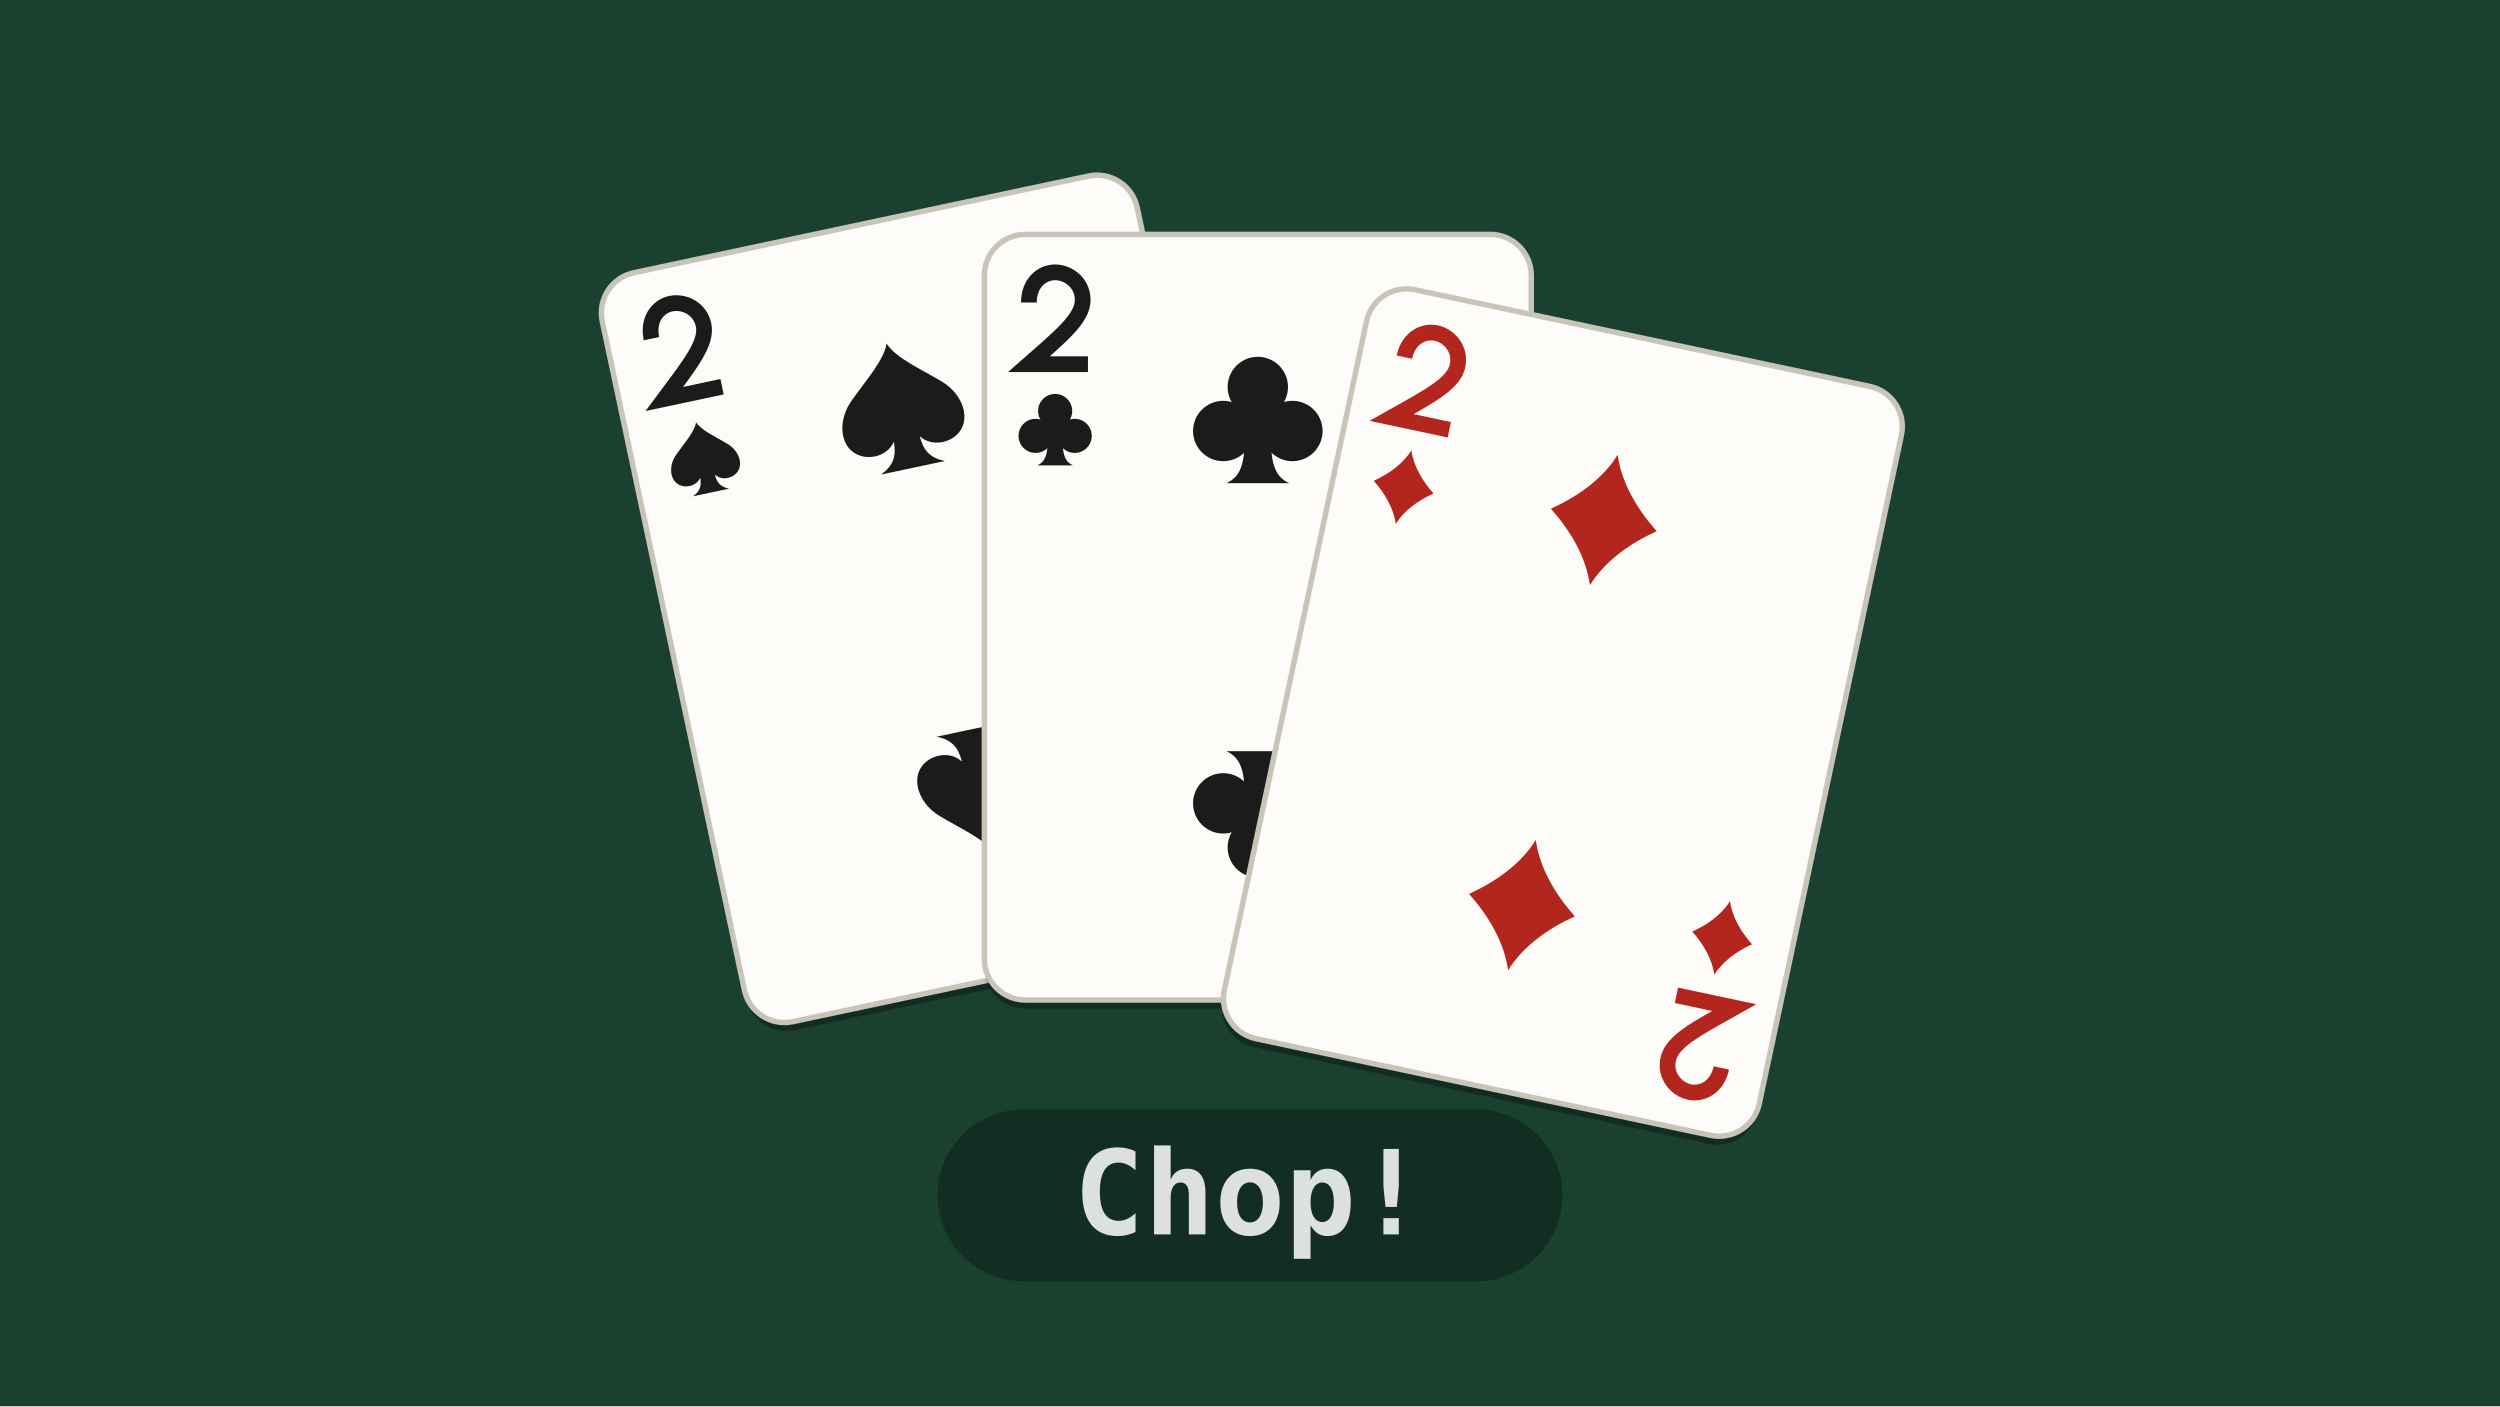
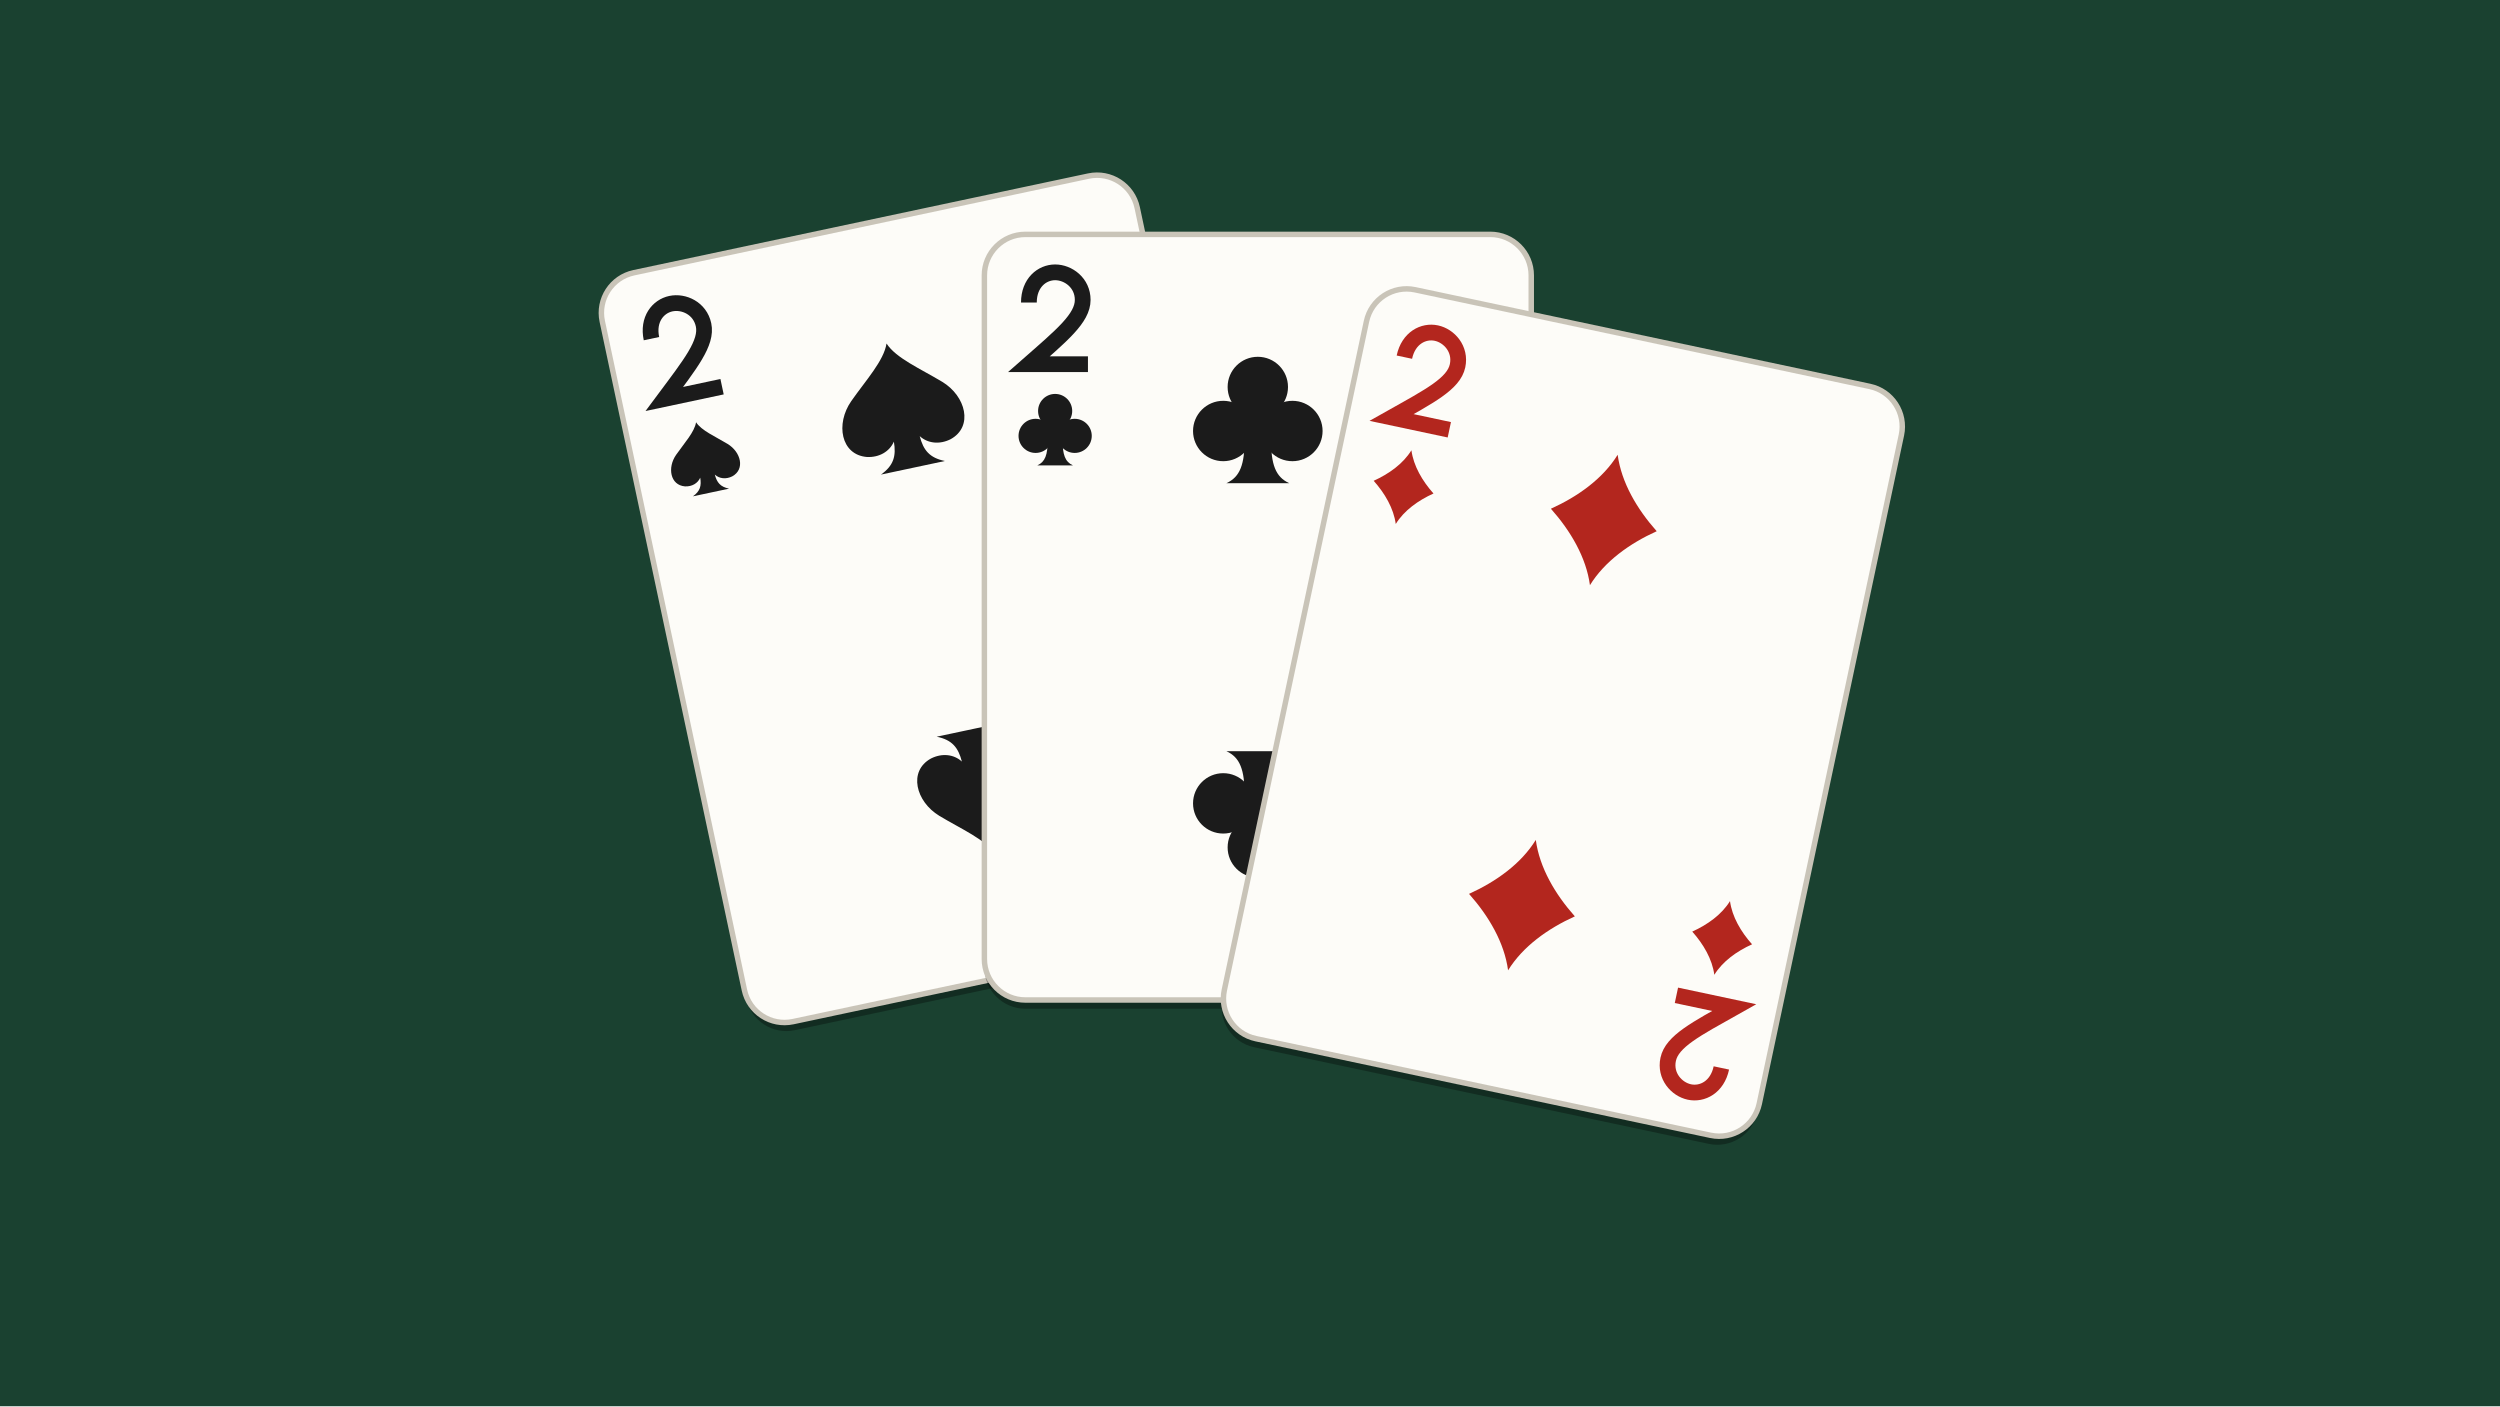
<svg xmlns="http://www.w3.org/2000/svg" width="320" height="180" viewBox="0 0 320 180">
  <defs>
    <symbol id="zc-s-3" overflow="visible">
      <path d="M0-10.2C1-7.6 4.4-5.2 7.4-2.4 10.6 .6 10.8 5.6 6.8 6.8 4.9 7.3 3.1 6.7 2.1 5.3 2.2 7.6 2.9 9 5.2 10H-5.2C-2.9 9-2.2 7.6-2.1 5.3-3.1 6.7-4.9 7.3-6.8 6.8-10.8 5.6-10.6 .6-7.4-2.4-4.4-5.2-1 -7.6 0-10.2Z" />
    </symbol>
    <symbol id="zc-s-0" overflow="visible">
      <circle cy="-5.3" r="4.8" />
      <circle cx="-5.5" cy="1.7" r="4.8" />
      <circle cx="5.5" cy="1.7" r="4.8" />
      <circle cy="0.4" r="3.4" />
      <path d="M-2.1 3C-2.1 7-2.8 9-5 10H5C2.8 9 2.1 7 2.1 3Z" />
    </symbol>
    <symbol id="zc-s-1" overflow="visible">
      <path d="M0-10.6C1.5-6.4 4.8-2.8 8.6 0 4.8 2.8 1.5 6.4 0 10.6-1.5 6.4-4.8 2.8-8.6 0-4.8-2.8-1.5-6.4 0-10.6Z" />
    </symbol>
  </defs>
  <rect width="320" height="180" fill="#1a4130" />
  <g transform="translate(76 36) rotate(-12) scale(0.7)" style="color:#1b1b1b">
    <rect y="1.6" width="100" height="140" rx="7.5" fill="rgba(0,0,0,0.32)" />
    <rect width="100" height="140" rx="7.5" fill="#fdfcf8" stroke="#c9c4b8" />
    <svg width="100" height="140" viewBox="0 0 100 140" fill="currentColor" aria-hidden="true">
      <g class="zc-idx-std">
        <path transform="translate(6.94 6.94) scale(1.2)" d="M1 4.6C1 1.6 3 0 5 0S9.2 1.6 9.2 4.2C9.2 7 6 9.6 1 14H10" fill="none" stroke="currentColor" stroke-width="2.4" stroke-linejoin="miter" stroke-miterlimit="6" />
        <g transform="translate(12.94 35.74) scale(0.65)">
          <use href="#zc-s-3" />
        </g>
      </g>
      <g class="zc-idx-std" transform="rotate(180 50 70)">
        <path transform="translate(6.94 6.94) scale(1.2)" d="M1 4.6C1 1.6 3 0 5 0S9.2 1.6 9.2 4.2C9.2 7 6 9.6 1 14H10" fill="none" stroke="currentColor" stroke-width="2.4" stroke-linejoin="miter" stroke-miterlimit="6" />
        <g transform="translate(12.94 35.74) scale(0.65)">
          <use href="#zc-s-3" />
        </g>
      </g>
      <g class="zc-idx-row" display="none">
        <path transform="translate(8.52 8.52) scale(2.1)" d="M1 4.6C1 1.6 3 0 5 0S9.2 1.6 9.2 4.2C9.2 7 6 9.6 1 14H10" fill="none" stroke="currentColor" stroke-width="2.4" stroke-linejoin="miter" stroke-miterlimit="6" />
        <g transform="translate(63 23) scale(1.25)">
          <use href="#zc-s-3" />
        </g>
      </g>
      <g class="zc-big">
        <g transform="translate(50 34) scale(1.15)">
          <use href="#zc-s-3" />
        </g>
        <g transform="translate(50 106) rotate(180) scale(1.15)">
          <use href="#zc-s-3" />
        </g>
      </g>
      <g class="zc-small" display="none">
        <g transform="translate(50 92) scale(3.1)">
          <use href="#zc-s-3" />
        </g>
      </g>
    </svg>
  </g>
  <g transform="translate(126 30) scale(0.7)" style="color:#1b1b1b">
    <rect y="1.6" width="100" height="140" rx="7.5" fill="rgba(0,0,0,0.32)" />
    <rect width="100" height="140" rx="7.5" fill="#fdfcf8" stroke="#c9c4b8" />
    <svg width="100" height="140" viewBox="0 0 100 140" fill="currentColor" aria-hidden="true">
      <g class="zc-idx-std">
        <path transform="translate(6.94 6.94) scale(1.2)" d="M1 4.6C1 1.6 3 0 5 0S9.2 1.6 9.2 4.2C9.2 7 6 9.6 1 14H10" fill="none" stroke="currentColor" stroke-width="2.4" stroke-linejoin="miter" stroke-miterlimit="6" />
        <g transform="translate(12.94 35.74) scale(0.65)">
          <use href="#zc-s-0" />
        </g>
      </g>
      <g class="zc-idx-std" transform="rotate(180 50 70)">
        <path transform="translate(6.94 6.94) scale(1.2)" d="M1 4.6C1 1.6 3 0 5 0S9.2 1.6 9.2 4.2C9.2 7 6 9.6 1 14H10" fill="none" stroke="currentColor" stroke-width="2.4" stroke-linejoin="miter" stroke-miterlimit="6" />
        <g transform="translate(12.94 35.74) scale(0.65)">
          <use href="#zc-s-0" />
        </g>
      </g>
      <g class="zc-idx-row" display="none">
        <path transform="translate(8.52 8.52) scale(2.1)" d="M1 4.6C1 1.6 3 0 5 0S9.2 1.6 9.2 4.2C9.2 7 6 9.6 1 14H10" fill="none" stroke="currentColor" stroke-width="2.4" stroke-linejoin="miter" stroke-miterlimit="6" />
        <g transform="translate(63 23) scale(1.25)">
          <use href="#zc-s-0" />
        </g>
      </g>
      <g class="zc-big">
        <g transform="translate(50 34) scale(1.15)">
          <use href="#zc-s-0" />
        </g>
        <g transform="translate(50 106) rotate(180) scale(1.15)">
          <use href="#zc-s-0" />
        </g>
      </g>
      <g class="zc-small" display="none">
        <g transform="translate(50 92) scale(3.1)">
          <use href="#zc-s-0" />
        </g>
      </g>
    </svg>
  </g>
  <g transform="translate(176 36) rotate(12) scale(0.7)" style="color:#b3261e">
    <rect y="1.6" width="100" height="140" rx="7.5" fill="rgba(0,0,0,0.32)" />
    <rect width="100" height="140" rx="7.5" fill="#fdfcf8" stroke="#c9c4b8" />
    <svg width="100" height="140" viewBox="0 0 100 140" fill="currentColor" aria-hidden="true">
      <g class="zc-idx-std">
        <path transform="translate(6.94 6.94) scale(1.2)" d="M1 4.6C1 1.6 3 0 5 0S9.2 1.6 9.2 4.2C9.2 7 6 9.6 1 14H10" fill="none" stroke="currentColor" stroke-width="2.4" stroke-linejoin="miter" stroke-miterlimit="6" />
        <g transform="translate(12.94 35.74) scale(0.65)">
          <use href="#zc-s-1" />
        </g>
      </g>
      <g class="zc-idx-std" transform="rotate(180 50 70)">
        <path transform="translate(6.94 6.94) scale(1.2)" d="M1 4.6C1 1.6 3 0 5 0S9.2 1.6 9.2 4.2C9.2 7 6 9.6 1 14H10" fill="none" stroke="currentColor" stroke-width="2.4" stroke-linejoin="miter" stroke-miterlimit="6" />
        <g transform="translate(12.94 35.74) scale(0.65)">
          <use href="#zc-s-1" />
        </g>
      </g>
      <g class="zc-idx-row" display="none">
        <path transform="translate(8.52 8.52) scale(2.1)" d="M1 4.6C1 1.6 3 0 5 0S9.2 1.6 9.2 4.2C9.2 7 6 9.6 1 14H10" fill="none" stroke="currentColor" stroke-width="2.4" stroke-linejoin="miter" stroke-miterlimit="6" />
        <g transform="translate(63 23) scale(1.25)">
          <use href="#zc-s-1" />
        </g>
      </g>
      <g class="zc-big">
        <g transform="translate(50 34) scale(1.15)">
          <use href="#zc-s-1" />
        </g>
        <g transform="translate(50 106) rotate(180) scale(1.15)">
          <use href="#zc-s-1" />
        </g>
      </g>
      <g class="zc-small" display="none">
        <g transform="translate(50 92) scale(3.1)">
          <use href="#zc-s-1" />
        </g>
      </g>
    </svg>
  </g>
-   <rect x="120" y="142" width="80" height="22" rx="11" fill="rgba(0,0,0,0.3)" />
-   <text x="160" y="158" font-size="15" font-weight="700" text-anchor="middle" fill="rgba(255,255,255,0.85)" font-family="ui-monospace,Menlo,monospace">Chop!</text>
</svg>
